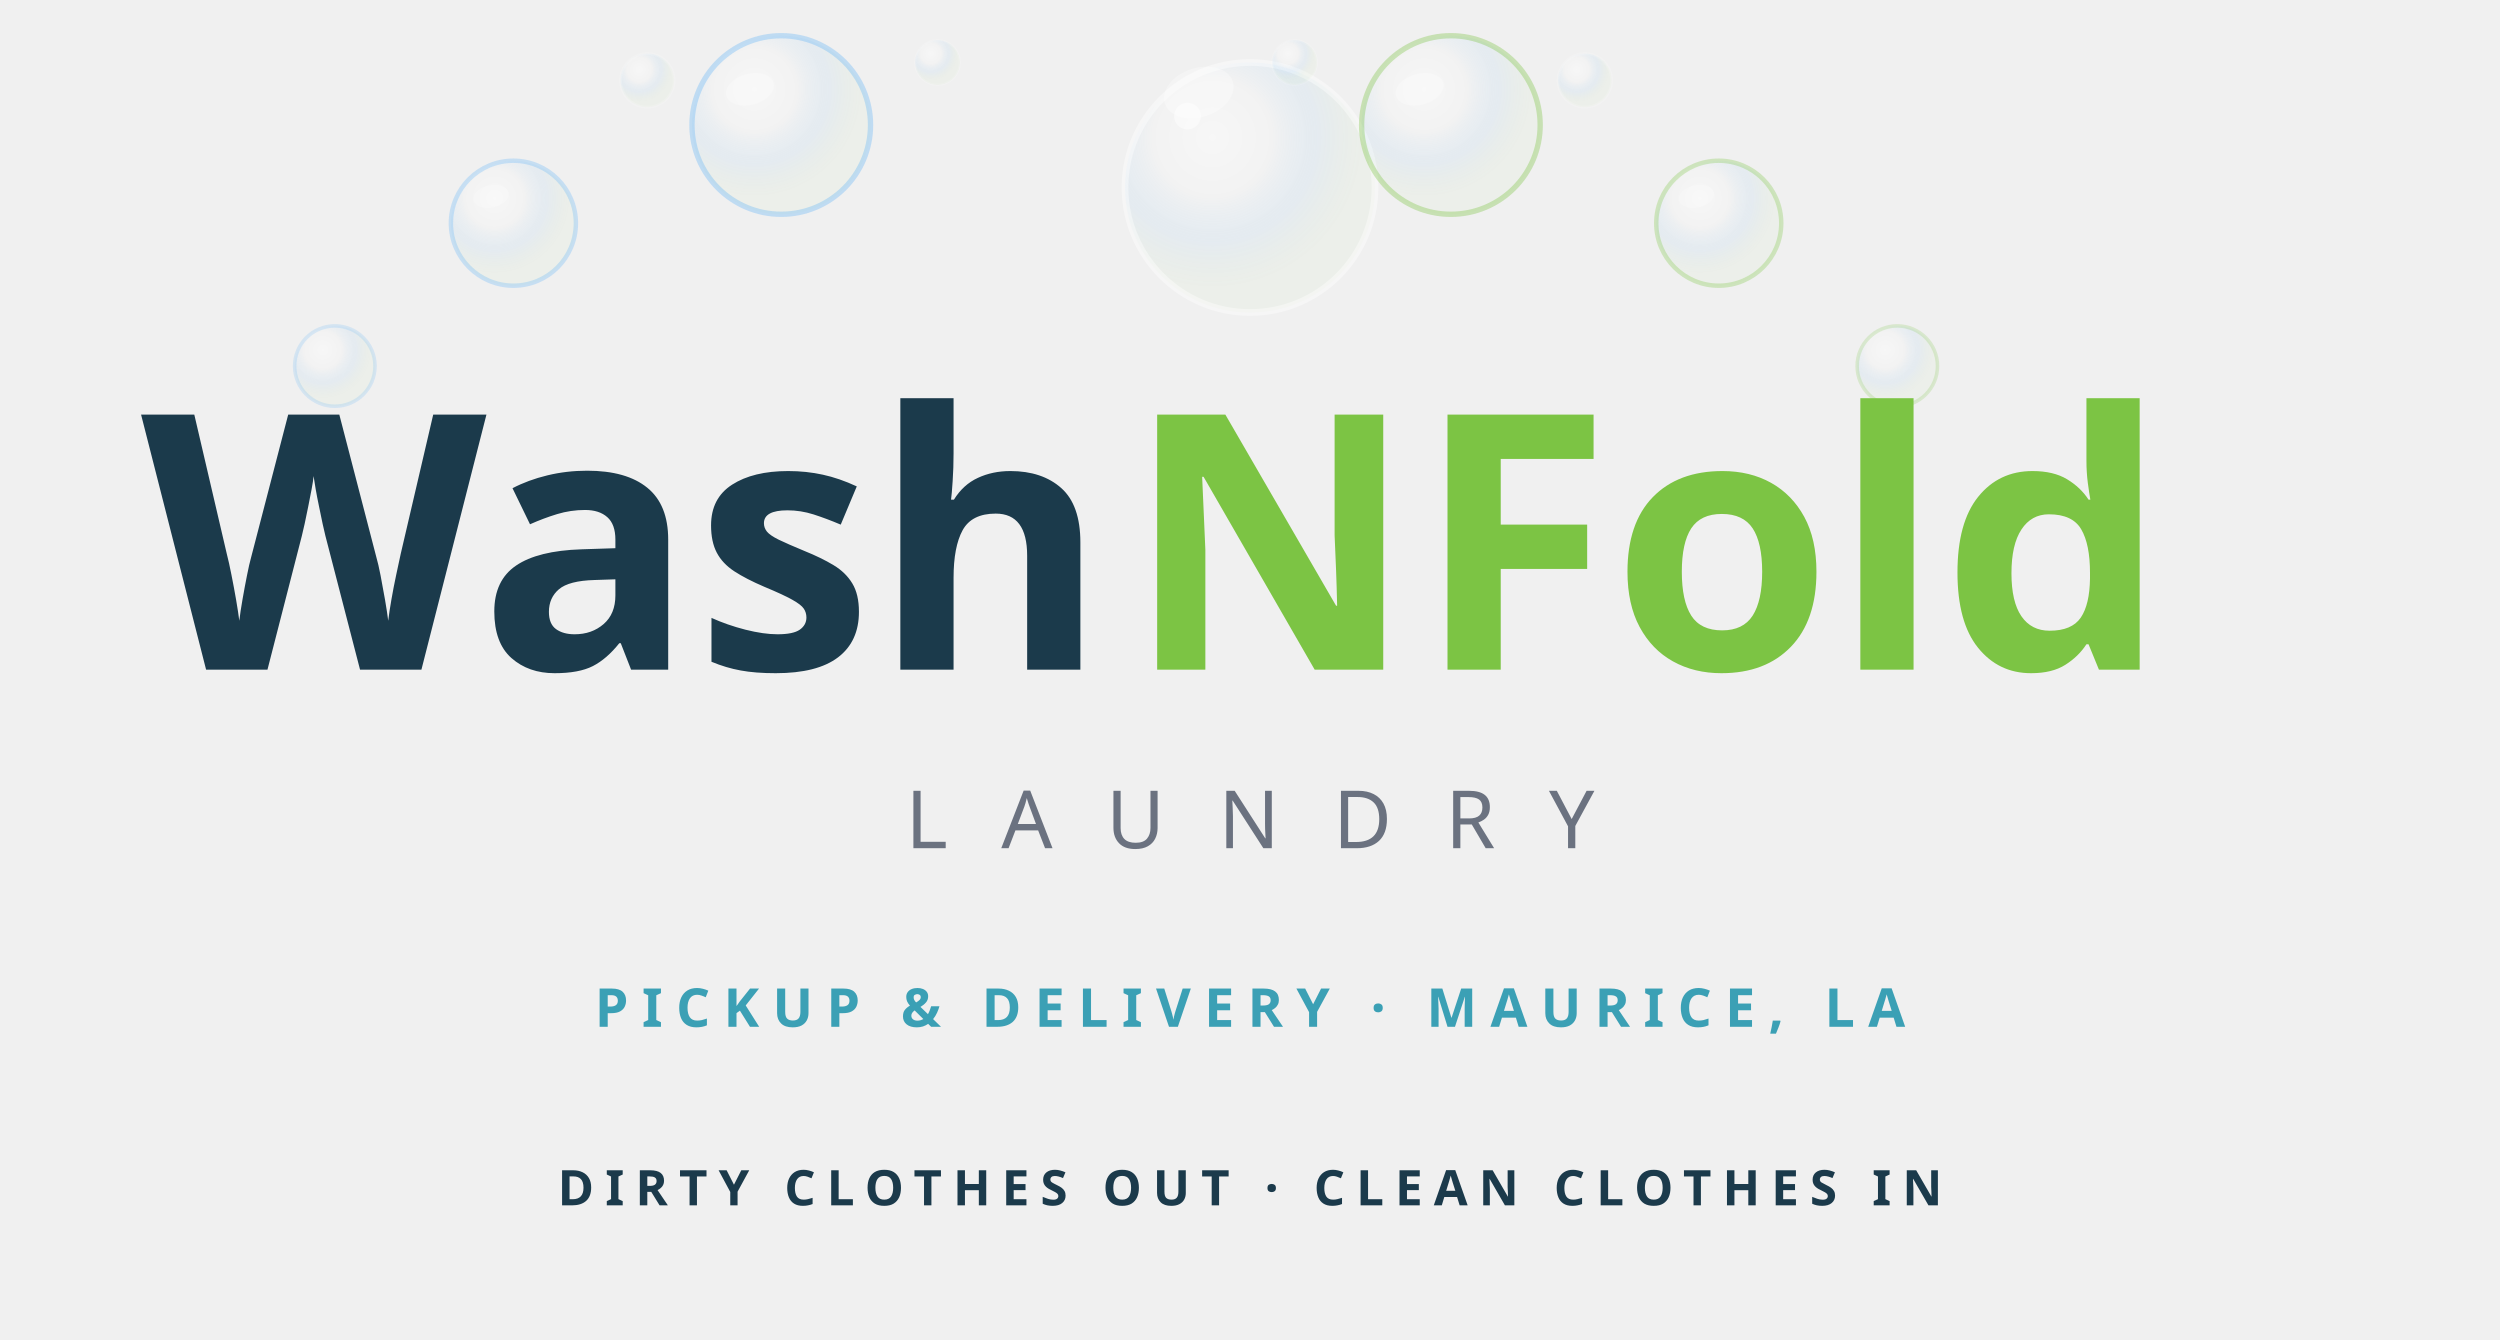
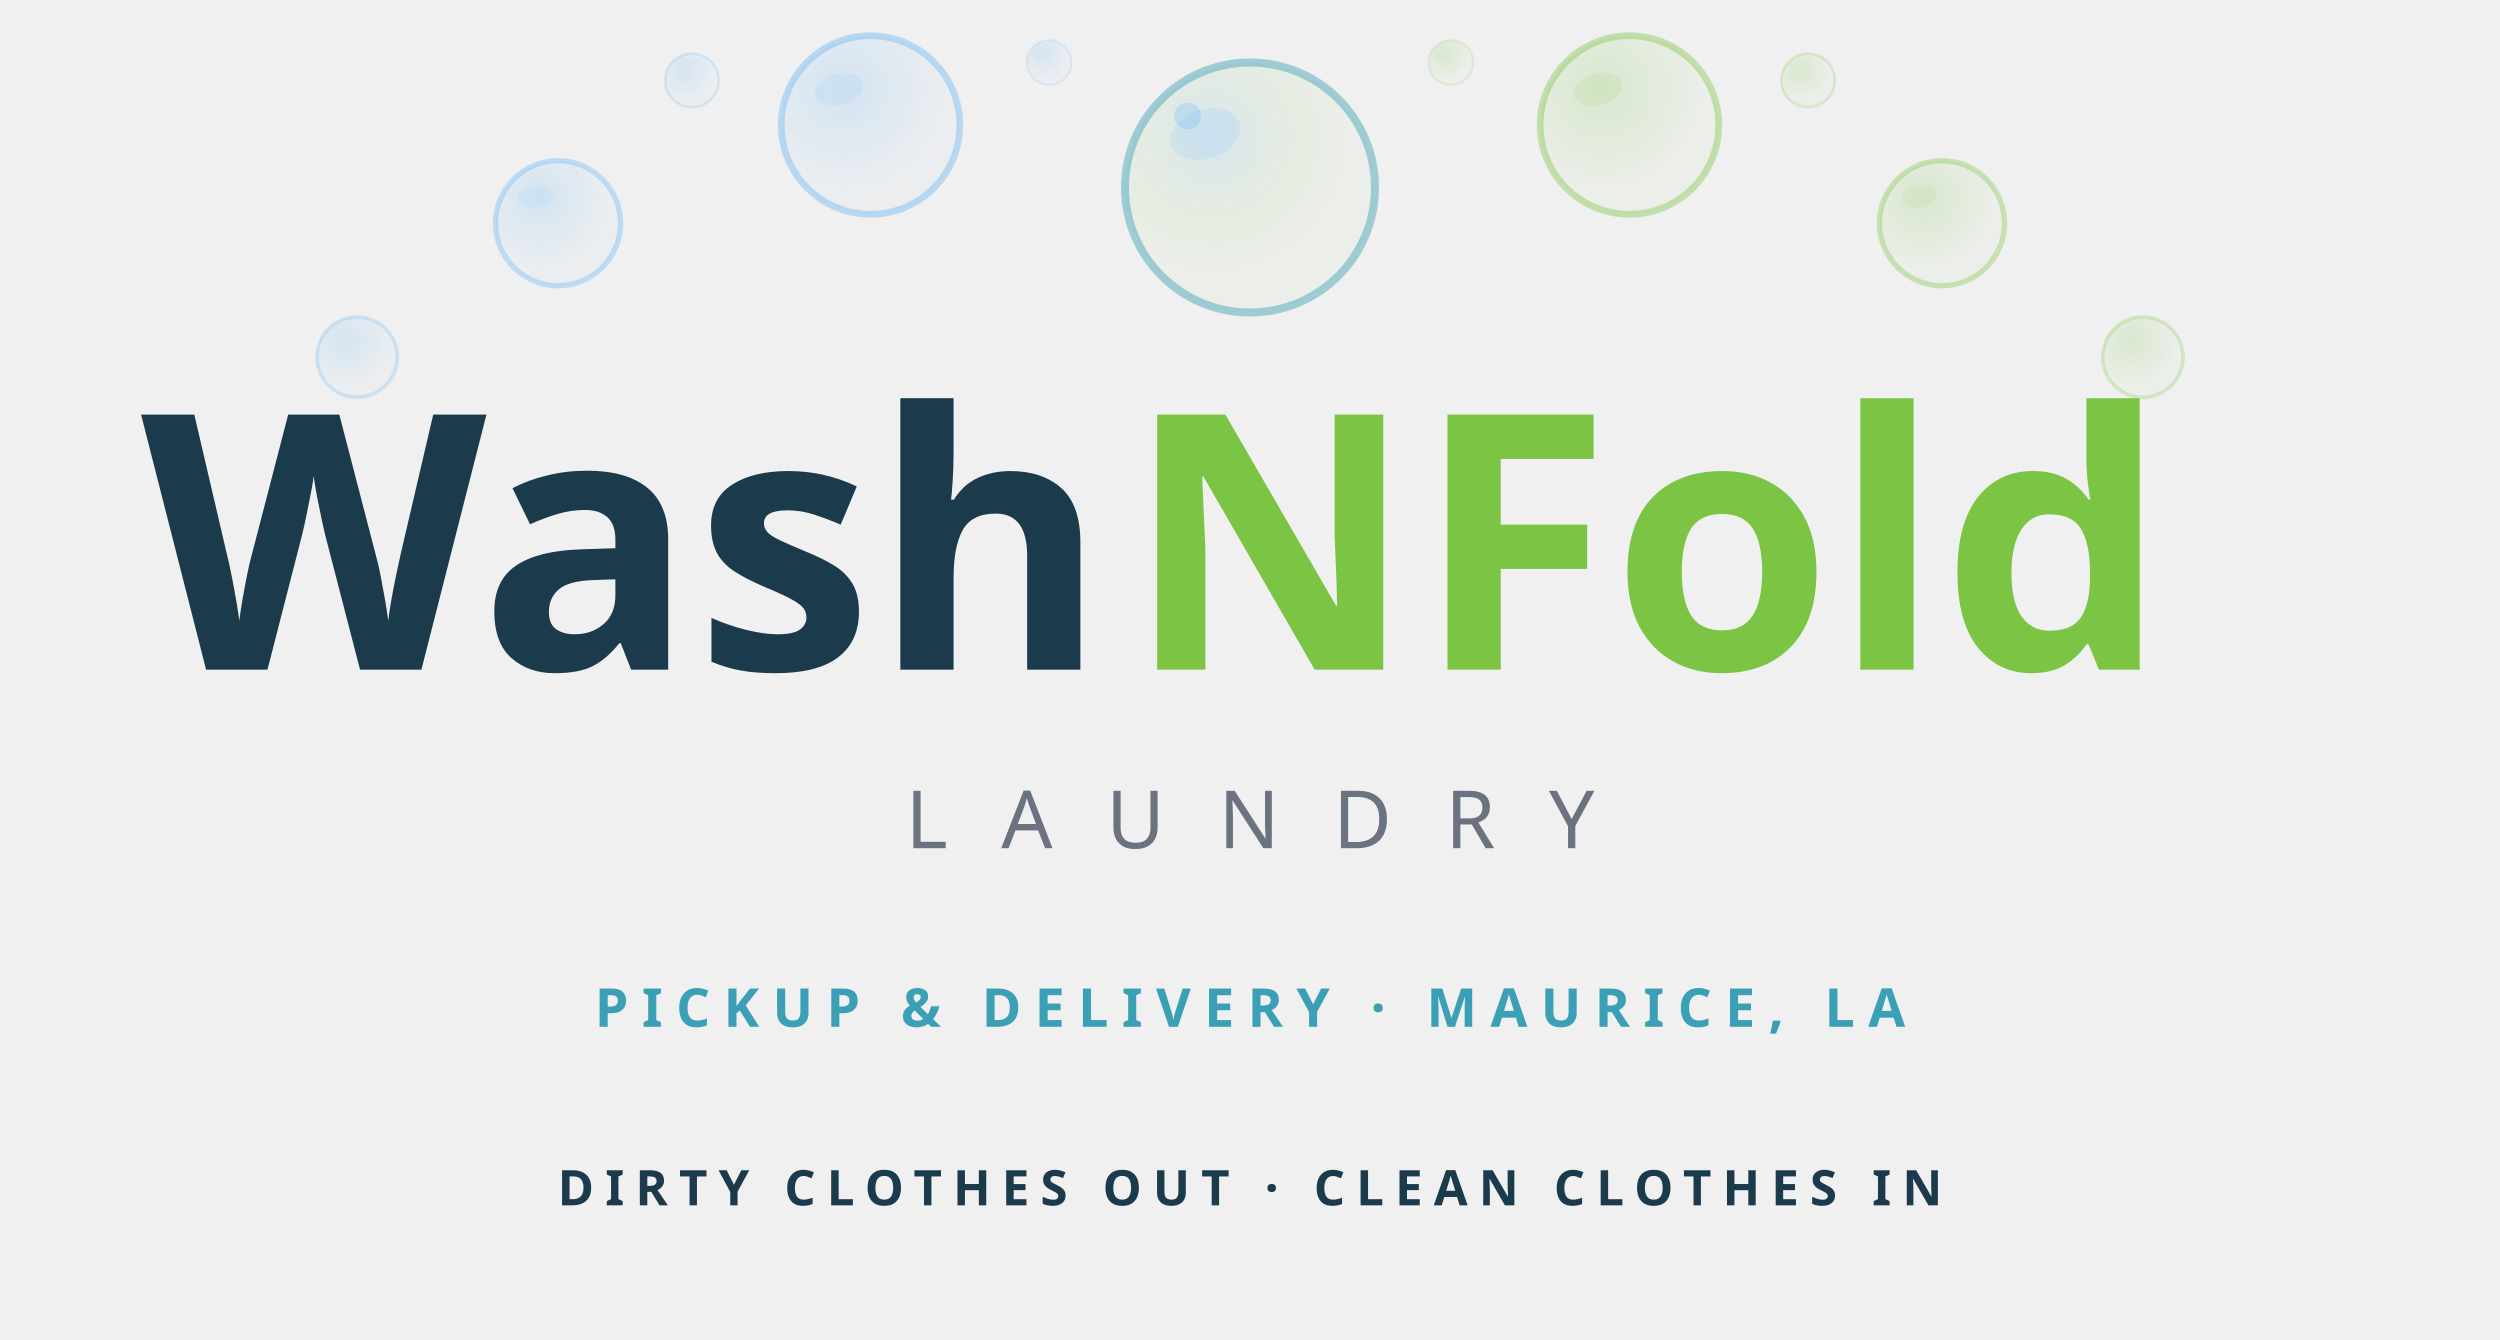
<svg xmlns="http://www.w3.org/2000/svg" viewBox="0 0 560 300" width="560" height="300">
  <defs>
-     <radialGradient id="bubble-glass" cx="35%" cy="30%" r="60%">
-       <stop offset="0%" stop-color="#FFFFFF" stop-opacity="0.45" />
-       <stop offset="40%" stop-color="#FFFFFF" stop-opacity="0.15" />
-       <stop offset="70%" stop-color="#64B5F6" stop-opacity="0.08" />
-       <stop offset="100%" stop-color="#7CC444" stop-opacity="0.04" />
+     <radialGradient id="bubble-blue" cx="35%" cy="30%" r="60%">
+       <stop offset="0%" stop-color="#64B5F6" stop-opacity="0.2" />
+       <stop offset="100%" stop-color="#64B5F6" stop-opacity="0.03" />
+     </radialGradient>
+     <radialGradient id="bubble-green" cx="35%" cy="30%" r="60%">
+       <stop offset="0%" stop-color="#7CC444" stop-opacity="0.2" />
+       <stop offset="100%" stop-color="#7CC444" stop-opacity="0.03" />
+     </radialGradient>
+     <radialGradient id="bubble-mix" cx="35%" cy="30%" r="60%">
+       <stop offset="0%" stop-color="#64B5F6" stop-opacity="0.18" />
+       <stop offset="60%" stop-color="#7CC444" stop-opacity="0.08" />
+       <stop offset="100%" stop-color="#7CC444" stop-opacity="0.03" />
    </radialGradient>
  </defs>
-   <circle cx="280" cy="42" r="28" fill="url(#bubble-glass)" stroke="rgba(255,255,255,0.4)" stroke-width="1.5" />
-   <ellipse cx="270" cy="30" rx="8" ry="5.5" fill="#FFFFFF" opacity="0.3" transform="rotate(-18,240,30)" />
-   <circle cx="266" cy="26" r="3" fill="#FFFFFF" opacity="0.45" />
-   <circle cx="175" cy="28" r="20" fill="url(#bubble-glass)" stroke="rgba(100,181,246,0.35)" stroke-width="1.2" />
-   <ellipse cx="168" cy="20" rx="5.5" ry="3.5" fill="#FFFFFF" opacity="0.25" transform="rotate(-15,168,20)" />
-   <circle cx="115" cy="50" r="14" fill="url(#bubble-glass)" stroke="rgba(100,181,246,0.3)" stroke-width="1" />
-   <ellipse cx="110" cy="44" rx="4" ry="2.5" fill="#FFFFFF" opacity="0.2" transform="rotate(-12,110,44)" />
-   <circle cx="75" cy="82" r="9" fill="url(#bubble-glass)" stroke="rgba(100,181,246,0.2)" stroke-width="0.8" />
-   <circle cx="325" cy="28" r="20" fill="url(#bubble-glass)" stroke="rgba(124,196,68,0.35)" stroke-width="1.2" />
-   <ellipse cx="318" cy="20" rx="5.5" ry="3.5" fill="#FFFFFF" opacity="0.25" transform="rotate(-15,318,20)" />
-   <circle cx="385" cy="50" r="14" fill="url(#bubble-glass)" stroke="rgba(124,196,68,0.3)" stroke-width="1" />
-   <ellipse cx="380" cy="44" rx="4" ry="2.5" fill="#FFFFFF" opacity="0.2" transform="rotate(-12,380,44)" />
-   <circle cx="425" cy="82" r="9" fill="url(#bubble-glass)" stroke="rgba(124,196,68,0.2)" stroke-width="0.8" />
-   <circle cx="145" cy="18" r="6" fill="url(#bubble-glass)" stroke="rgba(255,255,255,0.15)" stroke-width="0.6" />
-   <circle cx="355" cy="18" r="6" fill="url(#bubble-glass)" stroke="rgba(255,255,255,0.15)" stroke-width="0.6" />
-   <circle cx="210" cy="14" r="5" fill="url(#bubble-glass)" stroke="rgba(255,255,255,0.12)" stroke-width="0.5" />
-   <circle cx="290" cy="14" r="5" fill="url(#bubble-glass)" stroke="rgba(255,255,255,0.12)" stroke-width="0.5" />
+   <circle cx="280" cy="42" r="28" fill="url(#bubble-mix)" stroke="#3BA0B5" stroke-width="1.8" stroke-opacity="0.45" />
+   <ellipse cx="270" cy="30" rx="8" ry="5.5" fill="#64B5F6" opacity="0.12" transform="rotate(-18,270,30)" />
+   <circle cx="266" cy="26" r="3" fill="#64B5F6" opacity="0.25" />
+   <circle cx="195" cy="28" r="20" fill="url(#bubble-blue)" stroke="#64B5F6" stroke-width="1.5" stroke-opacity="0.4" />
+   <ellipse cx="188" cy="20" rx="5.5" ry="3.5" fill="#64B5F6" opacity="0.1" transform="rotate(-15,188,20)" />
+   <circle cx="125" cy="50" r="14" fill="url(#bubble-blue)" stroke="#64B5F6" stroke-width="1.2" stroke-opacity="0.35" />
+   <ellipse cx="120" cy="44" rx="4" ry="2.5" fill="#64B5F6" opacity="0.08" transform="rotate(-12,120,44)" />
+   <circle cx="80" cy="80" r="9" fill="url(#bubble-blue)" stroke="#64B5F6" stroke-width="0.8" stroke-opacity="0.25" />
+   <circle cx="365" cy="28" r="20" fill="url(#bubble-green)" stroke="#7CC444" stroke-width="1.5" stroke-opacity="0.4" />
+   <ellipse cx="358" cy="20" rx="5.5" ry="3.5" fill="#7CC444" opacity="0.1" transform="rotate(-15,358,20)" />
+   <circle cx="435" cy="50" r="14" fill="url(#bubble-green)" stroke="#7CC444" stroke-width="1.2" stroke-opacity="0.35" />
+   <ellipse cx="430" cy="44" rx="4" ry="2.5" fill="#7CC444" opacity="0.08" transform="rotate(-12,430,44)" />
+   <circle cx="480" cy="80" r="9" fill="url(#bubble-green)" stroke="#7CC444" stroke-width="0.8" stroke-opacity="0.25" />
+   <circle cx="155" cy="18" r="6" fill="url(#bubble-blue)" stroke="#64B5F6" stroke-width="0.6" stroke-opacity="0.2" />
+   <circle cx="405" cy="18" r="6" fill="url(#bubble-green)" stroke="#7CC444" stroke-width="0.6" stroke-opacity="0.2" />
+   <circle cx="235" cy="14" r="5" fill="url(#bubble-blue)" stroke="#64B5F6" stroke-width="0.5" stroke-opacity="0.15" />
+   <circle cx="325" cy="14" r="5" fill="url(#bubble-green)" stroke="#7CC444" stroke-width="0.5" stroke-opacity="0.15" />
  <text x="248" y="150" text-anchor="end" font-family="'Nunito', sans-serif" font-weight="900" font-size="80" fill="#1B3A4B">Wash</text>
  <text x="252" y="150" text-anchor="start" font-family="'Nunito', sans-serif" font-weight="900" font-size="80" fill="#7CC444">NFold</text>
  <text x="280" y="190" text-anchor="middle" font-family="'Nunito', sans-serif" font-weight="400" font-size="18" letter-spacing="12" fill="#6B7280">LAUNDRY</text>
  <text x="280" y="230" text-anchor="middle" font-family="'Nunito', sans-serif" font-weight="700" font-size="12" letter-spacing="3" fill="#3BA0B5">PICKUP &amp; DELIVERY · MAURICE, LA</text>
  <text x="280" y="270" text-anchor="middle" font-family="'Nunito', sans-serif" font-weight="800" font-size="11" letter-spacing="2.5" fill="#1B3A4B">DIRTY CLOTHES OUT · CLEAN CLOTHES IN</text>
</svg>
